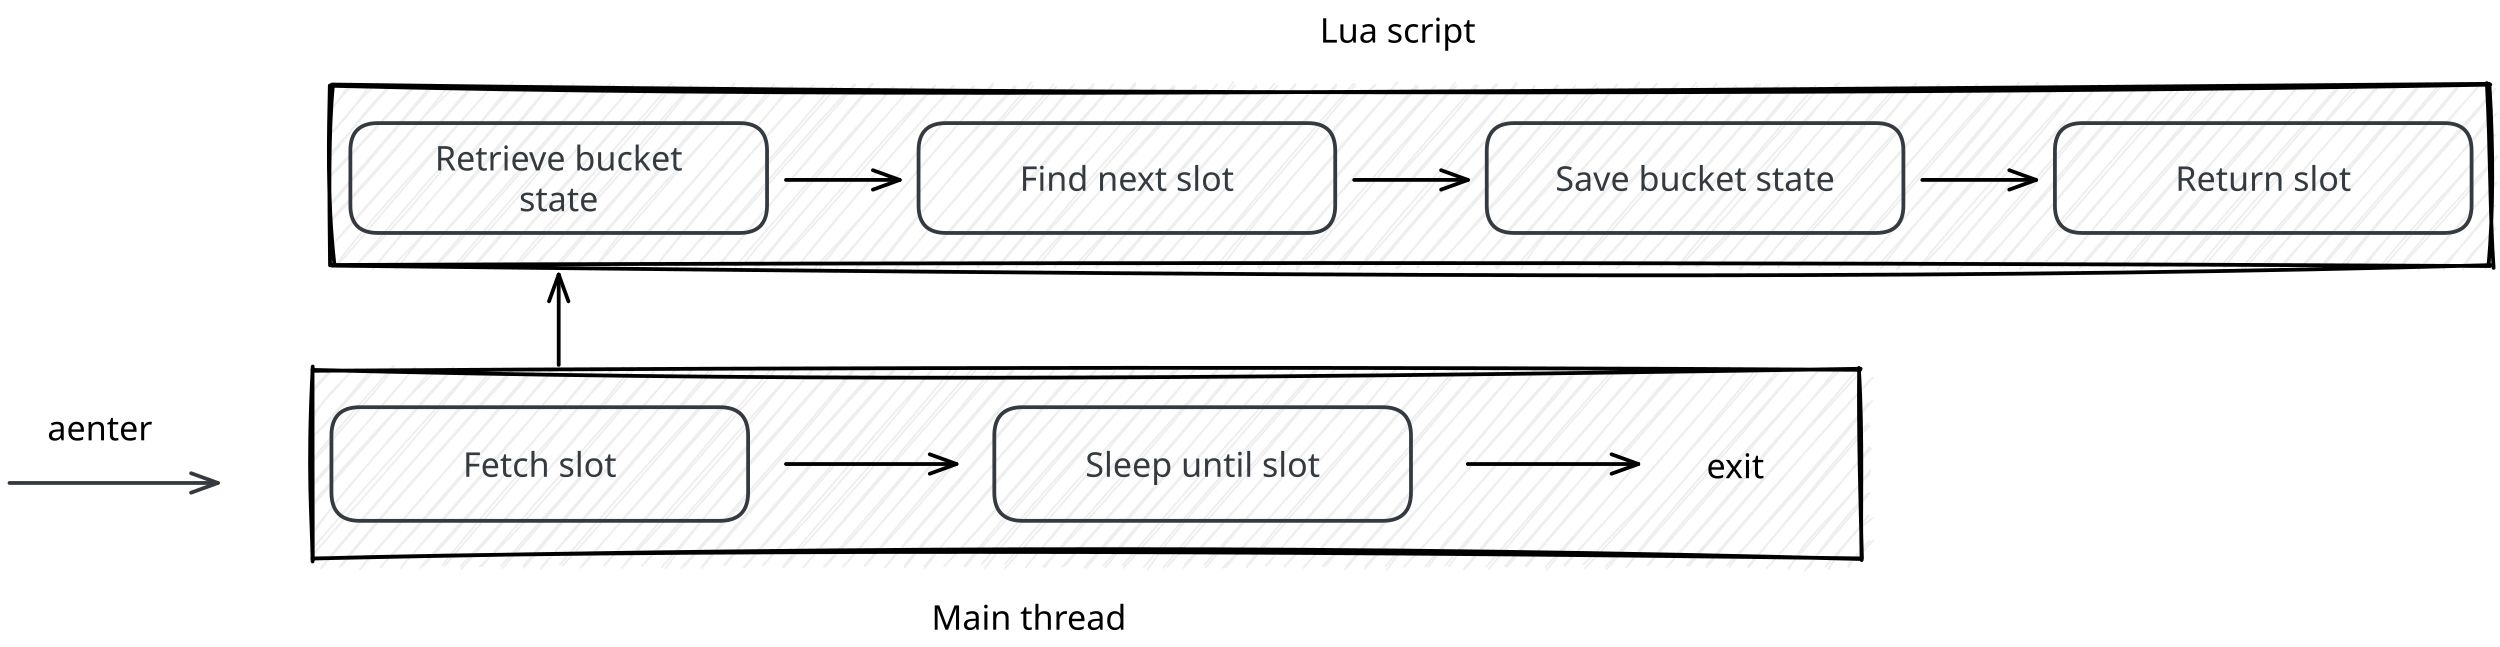
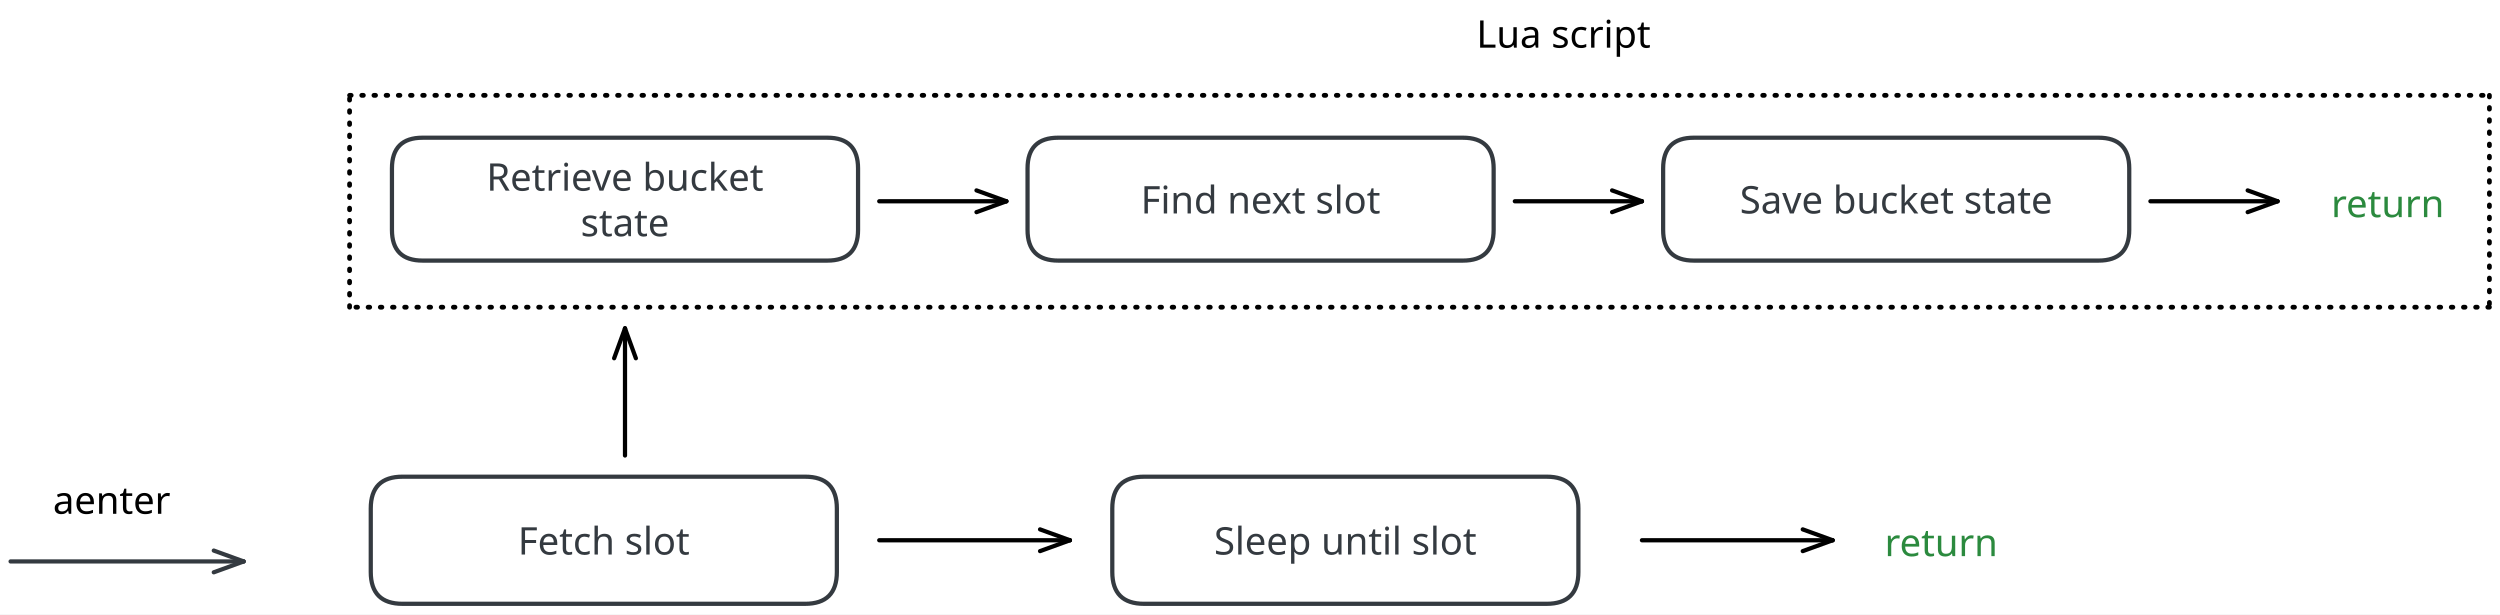
- <svg xmlns="http://www.w3.org/2000/svg" version="1.1" viewBox="0 0 2640 683" width="2640" height="683">
+ <svg xmlns="http://www.w3.org/2000/svg" version="1.1" viewBox="0 0 2360 580" width="2360" height="580">
  <defs>
    <style>
            @font-face {
            font-family: "Virgil";
            src: url("https://excalidraw.com/Virgil.woff2");
            }
            @font-face {
            font-family: "Cascadia";
            src: url("https://excalidraw.com/Cascadia.woff2");
            }
        </style>
  </defs>
-   <rect x="0" y="0" width="2640" height="683" fill="#ffffff" />
-   <g stroke-linecap="round" transform="translate(330 390) rotate(0 817.5 100)">
-     <path d="M0 0 C0 0, 0 0, 0 0 M0 0 C0 0, 0 0, 0 0 M0.57 20.41 C3.32 18.23, 12.04 7.98, 17.43 2.39 M-1.13 24.83 C8.06 15.96, 15.43 4.74, 22.89 0.05 M0.34 52.41 C9.76 33.42, 21.45 21.42, 45.21 -0.97 M0.52 47.14 C13 32.45, 25.41 19.83, 41.86 0.41 M-2.23 74.05 C19.74 51.61, 39.3 27.88, 61.38 1.38 M-0.79 72.38 C22.02 50.39, 42.11 27.27, 64.66 1.4 M-0.68 95.74 C21 70.28, 40.82 46.41, 85.99 -3.86 M-0.53 98.88 C28.54 65.51, 57.89 33.95, 85.65 -0.76 M-0.45 124.48 C28.74 91.18, 49.76 64.05, 107.87 -1.62 M-1.14 121.96 C33.14 83.47, 69.97 43.87, 107.99 -2.21 M-2.18 143.91 C45.99 87.84, 100.81 27.47, 129.21 3.05 M-1.21 145.81 C40.97 96.44, 87.45 46.61, 126.37 -0.08 M-2.16 174.21 C50.11 108.89, 101.02 49.71, 149.24 -2.81 M1.58 171.76 C29.88 130.48, 63.5 94.66, 148.89 -0.71 M-2.25 192.12 C64.91 112.86, 133.94 37.88, 167.01 0.58 M1 195.26 C41.84 148.01, 85.49 101.37, 169.15 -1.06 M9.26 210.07 C67.58 141.44, 119.71 79.9, 192.16 2.43 M9.2 209.15 C47.92 161.43, 87.44 119.77, 190.73 -0.68 M28.36 208.82 C76.88 148.58, 130.73 90.05, 211.44 -1.45 M31.1 207.45 C66.33 163.38, 104.55 118.48, 211.84 1.44 M49.97 211.32 C97.26 158.2, 144.52 103.03, 230.84 0.54 M53.12 206.79 C108.61 143.57, 164.6 80.12, 234.74 -0.24 M73.15 207.38 C113.32 165.87, 149.91 123.9, 254.32 -1.92 M71.99 209.01 C133.86 139.21, 193.24 69.17, 255.81 -0.51 M93.52 209.72 C162.64 127.94, 229.26 53.44, 275.63 1.2 M94.86 207.4 C159.06 136.3, 220.08 65.77, 274.36 0.17 M113.46 209.69 C174.05 142.05, 234.92 77.34, 294.67 2.29 M117.11 207.37 C155.66 168, 193.55 121.46, 298.39 0.76 M139.99 207.25 C183.44 156.33, 234.15 96.47, 315.43 -0.23 M137.38 206.79 C191.73 137.85, 252.36 70.28, 319.28 -1.45 M157.26 210.72 C209.09 153.62, 258.97 96.39, 337.66 -2.77 M156.37 208.05 C221.99 138.67, 282.88 68.53, 339.21 0.53 M176.51 208.11 C221.01 168.88, 256.49 122.85, 360.24 3.1 M179.05 207.79 C230.14 147.19, 280.75 88.85, 360.7 1.4 M199.11 207.72 C255.84 143.31, 314.9 77.15, 381.74 2.06 M200.91 209.68 C256.46 145.55, 316.45 76.76, 382.59 1.11 M223.21 209.49 C285.26 137.42, 342.29 67.41, 400.48 1.76 M222.49 207.91 C264.78 156.59, 309.09 107.74, 401.79 -0.9 M240.98 210.91 C311.7 125.14, 383.02 47.68, 421.24 -1.97 M242.07 208.59 C289.83 155.86, 335.08 102.3, 424.72 -0.54 M261.23 206.1 C333.48 122.38, 405.51 42.66, 446.32 -0.69 M264.45 206.98 C309.21 158.63, 350.95 108.28, 444.49 1.36 M282.51 209.56 C357.66 124.97, 432.33 44.39, 467.18 1.03 M284.97 208.11 C346.85 135.48, 411.55 62.45, 465.19 1.07 M309.59 205.73 C380.29 125.09, 446.69 41.29, 487.07 -3.08 M307.67 207.19 C361.69 148.19, 415.99 84.25, 489.02 0.18 M326.53 209.87 C365.27 161.11, 403.68 116.24, 506.56 2.89 M329.24 207.01 C385.39 145.39, 444.93 80.59, 509.61 -1.67 M350.28 205.25 C387.98 167.99, 426.5 124.46, 527.56 0.29 M347.91 207.71 C396.7 151.2, 443.62 99.94, 530.13 -1.6 M372.85 210.2 C411.8 156.64, 458.12 100, 551.24 -3.11 M369.07 208.72 C436.18 129.93, 502.96 54.04, 550.4 -0.84 M389.48 209.9 C447.48 144.16, 511.42 73.52, 569.68 1.11 M391.81 208.51 C460.76 134.86, 526.22 59.67, 572.6 0.48 M411.47 208.02 C455.36 152.45, 503.81 101.7, 593.98 3.29 M411.06 209.76 C453.14 160.65, 491.18 115.45, 593.95 -0.11 M435.43 205.57 C491.29 138.78, 545.32 76.89, 611.59 2.57 M434.79 207.35 C479.63 155.99, 524.89 102.91, 615.05 0.87 M456.09 209.27 C518.79 139.2, 579.56 70.89, 635.76 -1.82 M455.25 209.05 C507.47 148.54, 558.21 88.93, 635.44 0.84 M475.94 206.6 C543.21 138.24, 603.42 66.35, 656.68 -2.26 M475.66 207.37 C542.28 129.53, 609.2 50.55, 655.75 -0.5 M496.89 208.13 C551.92 139.68, 614.6 76.01, 675.71 -1.47 M497.34 209.4 C555.73 146.97, 610.28 81.46, 679.64 1.54 M518.14 209.46 C568.95 149.84, 622.62 84.59, 697.16 -1.11 M519.26 207.94 C586.35 131.76, 653.73 53.49, 700.96 0.19 M540.27 208.77 C582.29 167.31, 620.82 117.67, 719.89 -2.76 M540.6 208.25 C591.84 147.29, 644.35 88.79, 721.84 0.82 M563.06 205.89 C604.27 158.22, 645.48 109.22, 741.45 -2.68 M560.32 208.46 C615.25 145.33, 670.48 83.2, 742.9 -1.69 M583.44 207.52 C650.02 134.78, 713.33 57.56, 762.07 1.02 M582.83 207.74 C645.01 131.7, 712.86 55.94, 762.75 0.64 M604.99 208.41 C661.91 139.19, 721.92 71.23, 782.61 1.24 M604.47 209.14 C647.64 159.64, 688.97 112.41, 783.75 0.09 M626.16 206.01 C665 156.78, 713.41 109.01, 808.52 -0.52 M624.98 209.26 C691.43 129.81, 763.28 50.78, 805.3 -0.07 M646.49 210.13 C703.74 134.52, 764.52 69.88, 828.61 -0.56 M646.12 207.97 C717.35 124.49, 788.54 43.48, 825.79 1.78 M667.15 208.13 C723.01 148.78, 777.43 86.58, 846.38 3.02 M667.64 207.36 C714.68 157.26, 760.44 102.28, 847.87 1.51 M688.19 207.91 C736.33 147.52, 792.01 85.3, 867.84 1.53 M689.25 208.36 C740.96 149.44, 789.43 92.67, 867.8 -1.09 M706.35 206.06 C762.44 140.03, 814.85 81.37, 889.59 2.62 M710.12 209.69 C750.82 158.36, 791.9 110.93, 889.99 -0.21 M731.54 205.46 C780.31 148.85, 835.55 83.96, 914.63 -0.83 M731.5 209.89 C790.17 145.52, 846.5 77.15, 910.4 0.18 M753.74 208.11 C822.63 128.6, 895.18 47.74, 931.65 -0.8 M753.13 209.32 C795.07 157.03, 841.93 105.89, 931.5 0.77 M771.86 207.97 C822.99 156.87, 868.55 102.47, 956.24 0.21 M772.77 209.13 C808.01 164.71, 846.41 122.42, 955.61 -0.35 M791.56 208.58 C841.46 154.16, 882.93 109.9, 973.04 0.54 M794.99 207.08 C859.35 135.44, 925.79 60.56, 975.14 0.49 M816.95 209.69 C883.12 134.53, 943.65 61.25, 995.5 -1.55 M815.23 208.87 C852.1 166.26, 888.8 124.79, 996.86 -0.83 M835.49 207.07 C879.66 154.23, 928.72 100.12, 1020.47 -2.68 M837.2 209.24 C889.41 143.15, 946.7 81.94, 1016.67 1.2 M855.51 207.08 C892.03 165.42, 929.15 119.6, 1038.43 -1.54 M856.5 209.59 C930.87 127.2, 1002.67 46.8, 1037.64 -0.92 M881.65 211.64 C918.66 158.93, 963.26 114.11, 1061.6 0.97 M877.78 209.03 C937.01 135.87, 999.62 68.52, 1059.63 -0.23 M903 208.14 C954.24 148.8, 1003.88 92.09, 1081.19 -2.31 M898.42 209.6 C941.19 157.09, 985.51 107.49, 1081.44 -1 M921.2 206.24 C970.02 152.07, 1020.49 99.99, 1104.63 -2.62 M919.66 209.74 C960.74 164.4, 999.04 120.59, 1102.54 0.15 M942.14 206.06 C999.26 143.68, 1051.56 81.21, 1125.12 2.1 M943.13 209.47 C983.08 161.4, 1025.79 112.6, 1122.14 0.94 M961.49 209.53 C1005.62 163, 1045.08 120.43, 1143.58 0.88 M964.09 209.28 C1031.24 133.18, 1099.64 57.42, 1144.22 -0.71 M987.29 207.07 C1020.35 161.82, 1060.74 119.19, 1166.58 -0.33 M986.45 209.1 C1031.31 157.22, 1076.07 106.6, 1164.7 1.52 M1006.9 207.58 C1060.84 144.33, 1117.47 79.62, 1185.57 1.78 M1006.83 207.2 C1076.94 128.22, 1150.1 46.26, 1186.4 -0.34 M1028.18 206.49 C1074.01 158.81, 1112.59 108.89, 1205.78 0.76 M1026.43 208.43 C1093.83 132.65, 1163.78 54.6, 1209.29 1.29 M1046.42 209.59 C1101.12 147.06, 1156.79 83.77, 1231.64 -2.01 M1047.47 207.69 C1111.82 141.26, 1171.1 72.39, 1230.01 0.66 M1066.35 208.03 C1108.91 163.03, 1150.63 108.61, 1252.32 1.69 M1068.95 208.19 C1127.65 142.23, 1182.89 78.31, 1250.64 -0.73 M1090.16 211.48 C1142.13 151.75, 1192.33 93.14, 1270.55 1.26 M1091.86 208.06 C1156.35 131.85, 1222.67 56.25, 1272.05 -1.36 M1111.57 208.39 C1163.4 150.34, 1218.21 95.04, 1293.58 -2.07 M1111.74 210.01 C1174.09 141.39, 1234.04 71, 1292.78 -0.03 M1134.79 211.46 C1184.17 142.58, 1243.13 80.39, 1315.23 0.81 M1133.09 208 C1194.9 135.01, 1257.03 61.34, 1314.23 0.06 M1153.22 207.99 C1221.72 136.88, 1280.78 63.44, 1334.46 -0.46 M1152.85 208.54 C1220.16 136.13, 1285.15 62.45, 1336.29 1 M1178.24 208.36 C1242.84 127.12, 1307.14 54.49, 1355.95 -2.61 M1175.34 208 C1218.22 155.01, 1266.75 101.95, 1356.33 -0.14 M1199.97 207.96 C1234.58 163.13, 1275.99 112.39, 1374.91 -1.31 M1196.33 207 C1242.94 152.53, 1292.45 98.1, 1377.4 0.76 M1216.08 210.97 C1256.1 160.31, 1298.37 116.06, 1399.67 1.68 M1218.02 209.36 C1284.91 131.96, 1352.31 52.22, 1398.42 1.48 M1242.02 210.85 C1301.32 140.68, 1360.99 67.38, 1418.7 -2.48 M1239.25 208.65 C1307.94 129.21, 1372.2 53.33, 1419.9 -1.5 M1259.43 207.9 C1322.62 135.23, 1386.67 63.54, 1441.72 0.29 M1261.25 208.81 C1306.62 155.21, 1355.21 97.45, 1440.39 -1.61 M1282.05 208.31 C1317.08 162.69, 1356.37 124.75, 1460.46 2.69 M1280.93 207.55 C1343.15 132.85, 1409.04 57.44, 1462.13 1.23 M1303.43 211.59 C1373.55 128.89, 1448.05 41.25, 1483.71 -0.15 M1302.13 208.51 C1344.6 163.22, 1386.25 114.55, 1484.43 -0.43 M1322.19 206.57 C1385.11 139.98, 1446.57 70.84, 1504.17 0.68 M1322.31 207.82 C1389.88 133.59, 1457.1 57.37, 1506.25 -0.99 M1342.14 205.86 C1409.93 138.9, 1468.55 70.85, 1526.69 3 M1343.54 209.97 C1392.87 160.24, 1436.22 107.27, 1525.06 -0.68 M1366.6 211.01 C1430.8 139.52, 1486.35 69.44, 1550.14 1.82 M1365.46 208.27 C1422.03 148.78, 1474.28 87.87, 1548.28 -0.31 M1389.43 206.05 C1440.22 139.68, 1497.53 78.27, 1567.6 -0.8 M1387.14 209.26 C1457.27 127.16, 1528.84 47.32, 1567.2 -0.97 M1411.43 206.03 C1447.33 164.4, 1489.82 116.47, 1591.51 0.16 M1409.71 206.93 C1452.35 152.79, 1500.13 101.37, 1590.05 1.21 M1432.07 206.57 C1500.71 127.9, 1567.59 45.57, 1613.87 0.17 M1429.74 209.48 C1480.35 154.43, 1529.36 97.03, 1609.92 -0.72 M1453.54 207.63 C1503.67 150.13, 1550.43 93.03, 1634.98 2.73 M1451.08 207.32 C1512.12 137.7, 1578.46 63.82, 1632.13 -0.85 M1472.41 206.31 C1506.7 166.49, 1540.86 126.33, 1647.3 8.85 M1472 209.17 C1537.44 132.7, 1601.11 57.15, 1647.36 9.02 M1496.31 208.54 C1524.9 170.83, 1558.21 138.1, 1642.78 35.97 M1494.09 206.69 C1547.25 153.75, 1596.99 94.47, 1647.12 33.13 M1516.22 209.13 C1559.5 158.13, 1598.43 105.65, 1642.18 57.63 M1515.39 208.44 C1555.09 163.95, 1591.15 119.42, 1644.02 59.51 M1535.46 210.05 C1558.35 186.9, 1581.84 154.21, 1645.92 83.63 M1535.45 210.08 C1569.88 172.56, 1605.4 131.41, 1644.1 82.43 M1558.88 211.14 C1575.75 178.7, 1602.51 158.06, 1643.75 110.45 M1558.37 209.83 C1587.2 175.31, 1619.06 140.32, 1645.53 106.44 M1575.95 212.56 C1596.08 186.73, 1612.11 162.66, 1642.22 131.28 M1579.96 209.22 C1590.43 192.78, 1606.09 177.46, 1644.26 130.82 M1601.04 210.59 C1615.13 188.95, 1623.73 175.07, 1647.36 156.97 M1597.74 208.36 C1612.78 191.16, 1626.64 175.1, 1643.68 153.88 M1622.04 205.1 C1625.02 203.67, 1638.13 192.64, 1647.94 180.44 M1621.65 209.39 C1628.76 197.31, 1637.67 188.22, 1643.94 181.28" stroke="#eeeeee" stroke-width="2" fill="none" />
-     <path d="M-0.14 1.54 C582.86 -2.32, 1161.64 -2.48, 1634.34 0.54 M-0.22 0.6 C448.58 12.05, 896.24 11.6, 1634.81 -0.58 M1632.9 -1.48 C1637.57 72.4, 1634.28 145.52, 1635.9 201.47 M1633.2 0.41 C1632.53 69.54, 1634.65 143.24, 1636.2 200.04 M1635.33 200.31 C1123.56 186.6, 608.07 186.44, -0.28 199.75 M1634.28 199.67 C984.54 190.76, 333.99 190.3, 0.48 199.83 M0.09 202.88 C-0.53 154.36, -5.71 111.91, 0.24 -2.94 M0.28 201.67 C0.22 133.02, -0.1 65.2, 0.07 -1.26" stroke="#000000" stroke-width="4" fill="none" />
-   </g>
-   <g stroke-linecap="round" transform="translate(350 90) rotate(0 1140 95)">
-     <path d="M0 0 C0 0, 0 0, 0 0 M0 0 C0 0, 0 0, 0 0 M2.46 20.84 C5.8 21.24, 9.85 9.61, 21.54 -3.04 M0.37 25.27 C8.07 15.2, 15.12 6.35, 21.58 1.15 M2.19 49.08 C13.12 35.33, 26.67 18.04, 42.21 3.81 M0.16 48.84 C11.8 39.72, 21.12 27.2, 40.8 -0.31 M-1.88 76.84 C17.6 53.31, 29.7 32.77, 62.54 -0.91 M-0.82 71.4 C11.71 59.52, 24.67 41.86, 63.06 0.14 M-2.93 98.3 C26.2 69.55, 57.78 32.8, 86.69 3.29 M-2.24 95.97 C25.55 67.94, 54.08 37.61, 86.31 0.79 M0.33 125.63 C41.2 79.12, 81.38 29.6, 107.47 1.17 M0.72 123.19 C37.38 79.87, 74.1 38.44, 105.97 -1.06 M-2.14 143.52 C45.77 92.63, 89.55 37.9, 128.38 3.73 M-0.54 144.05 C37.77 101.96, 75.32 61.66, 124.95 -0.87 M0.81 168.55 C37.01 130.72, 74.43 85.25, 148.89 2.17 M0.37 169.25 C38.68 125.1, 80.59 79.94, 147.06 1.24 M5.14 191.38 C36.15 157.76, 67.32 116.94, 168.14 2.64 M4.22 190.31 C33.92 150.91, 67.79 112.62, 170.53 1.06 M22.44 193.3 C73.76 145.11, 115.72 91.47, 191.46 -3.07 M24.13 192.14 C63.03 148.47, 99.4 101.89, 192.07 1.68 M43.84 194.25 C92.17 132.47, 144.95 77.14, 210.01 1.78 M44.53 193.63 C75.02 155.92, 110.5 114.02, 210.38 -0.83 M68.16 194.34 C114.43 135.78, 167.06 74.51, 232.06 -1.8 M65.05 190.99 C133.43 120.26, 195.06 45.62, 231.6 -1.14 M85.1 190.87 C139.8 136.78, 183.72 83.48, 256.11 0.4 M86.78 192.61 C128.43 144.78, 172.99 94.51, 255.28 -1.51 M109.14 192.52 C160.42 137.92, 210.1 81.79, 276.27 1.74 M107.35 192.95 C148.59 144.56, 192.61 98.07, 276.56 0.74 M132.64 192.03 C174.21 143.47, 218.22 96.67, 294.24 -1.55 M128.83 192.17 C191.53 117.41, 253.69 47.22, 297.93 -0.27 M150.68 189.79 C208.63 122.28, 274.35 52.25, 318.28 0.29 M150.15 192.41 C202.54 133.37, 254.94 72.46, 318.46 -0.07 M172.99 191.68 C207.14 148.8, 241.3 109.97, 336.33 2.48 M172.48 190.79 C207.8 150.35, 246.08 108.39, 339.14 -0.49 M190.57 193.88 C233.96 140.5, 277.99 92.21, 359.61 -2.85 M194.87 191.85 C251.91 129.01, 309.21 62.71, 361.12 0.24 M213.56 193.59 C253.94 147.73, 295.56 98.91, 378.98 0.48 M213.12 190.9 C269.9 135.25, 322.9 74.7, 380.74 0.8 M237.82 193.25 C287.68 135.71, 333.05 79.6, 405.26 3.18 M234.89 192.89 C294.22 123.68, 353.57 59.32, 403.92 0.74 M256.86 191.9 C321.56 117.81, 383.24 43.05, 425.55 -2.33 M255.89 192.5 C291.49 155.64, 324.04 115.75, 424.97 0.23 M279.63 190.14 C307.11 152.38, 340.8 112.11, 446.85 2.45 M277.57 193.81 C347.43 112.34, 412.91 35.88, 444.31 0.29 M299.74 191.35 C359.34 128.97, 415.52 61.68, 469.21 1.66 M298.86 193.83 C352.9 137.42, 401.86 79.69, 467.28 -0.93 M322.89 191.09 C376.84 130.72, 434.02 64.35, 484.65 1.07 M320.93 193 C382.12 122.37, 443.03 49.28, 486.93 1 M342.57 191.24 C396.13 125.02, 450.22 61.91, 508.55 -0.01 M342.11 191.65 C380.79 141.09, 424.22 92.58, 508.7 0.19 M364.31 192.08 C408.28 141.58, 449.29 97.53, 533.35 1.98 M362.71 193.5 C404.82 144.16, 446.33 98.42, 529.99 -0.75 M385.25 190.04 C428.6 142.76, 473.84 90.23, 553.39 -0.31 M383.81 192.2 C444.43 120.23, 505.3 47.07, 551.92 -0.85 M406.03 194.9 C448.19 142.31, 489.47 95.29, 570.38 -1.47 M406.21 193.48 C467.78 118.66, 533.6 45.28, 571.77 -1.34 M429.86 195.24 C492.26 118.38, 552.25 50.97, 591.75 2.22 M426.05 192.01 C490.94 116.78, 552.29 45.63, 594.17 1.1 M448.46 194.97 C501.68 126.4, 558.89 63.76, 612.82 1.1 M446.68 193.51 C492.99 138.87, 540.82 82.81, 613.16 1.12 M467.03 191.79 C533.22 115.23, 595.7 41.24, 637.79 0.34 M467.78 191.62 C520.44 137.75, 565.87 83.08, 636.31 1.61 M490.27 194.28 C522.79 151.99, 555.89 113.98, 655.37 1.73 M490.77 193.28 C551.82 118.79, 613.91 47.04, 657.07 0.55 M514.19 194.63 C566.21 129.94, 623.62 69.28, 676.09 2.19 M510.54 193.07 C568.16 130.81, 620.8 69.27, 678.91 0.88 M534.27 189.21 C577.55 140.57, 620.17 88.97, 698.75 -1.94 M533.16 192.38 C572.11 146.74, 610.76 98.07, 698.03 0.36 M553.38 193.87 C606.5 127.95, 656.49 70.22, 722.52 2.26 M554.66 193.68 C613.81 120.81, 675.45 48.05, 721.63 0.73 M577.01 193.38 C615.56 143.01, 652.45 98.6, 739.37 -3.21 M575.45 193.77 C610.81 144.83, 650.67 101.47, 740.97 0.73 M598.56 191.72 C629.82 151.57, 668.41 109.09, 765.38 1.64 M595.34 193.76 C660.35 117.25, 724.67 43.12, 762.56 -1.12 M617.84 190.44 C670.68 136.07, 721.7 71.55, 781.62 1.47 M618.9 192.08 C657.56 151.31, 692.86 107.47, 784.43 -0.63 M639.98 192.93 C691.45 131.8, 748.43 65.72, 804.16 1.52 M638.16 193.65 C692.85 128.16, 744.97 66.32, 804.7 -1.32 M661.53 189.24 C692.15 152.53, 729.41 104.79, 824.3 0.34 M660.64 193.27 C695.16 149.44, 734.88 104.47, 826.3 -1.28 M682.35 192.69 C735.26 129.71, 786.54 74.65, 848.93 -2.55 M682.31 191.21 C717.52 151.16, 753.02 108.62, 848.8 0.12 M704.63 192.3 C762.12 122.2, 820.93 53.23, 869.7 2.13 M702.7 192.75 C744.97 141.41, 786.63 95, 869.77 -0.27 M724.74 190.24 C777.51 127.7, 826.84 64.83, 890.57 2.27 M723.11 192.26 C783.67 125.12, 842.39 58.88, 889.58 0.08 M741.34 190.02 C790.31 134.86, 839.19 81.78, 913.16 1.74 M744.9 192.29 C805.18 116.78, 870.46 42.59, 912.84 -0.1 M763.3 192.38 C797.33 155.85, 835.12 120.05, 935.74 -1.21 M764.4 191.44 C804.77 149.37, 845.58 104.29, 934.36 0.08 M785.51 190.05 C854.38 116.4, 918.84 47.57, 952.22 -3.32 M787.44 193.77 C837.04 133.82, 890.74 71.98, 954.23 -0.05 M806.6 192.11 C857.85 140.1, 904.12 80.07, 977.04 1.54 M808.08 192.86 C845.47 148.37, 883.63 101.63, 976.65 0.01 M827.9 189.49 C865.42 151.12, 898.73 102.39, 998.85 0.7 M830.23 190.76 C869.88 143.45, 913.56 93.1, 995.96 -1.84 M852.48 191.48 C892.56 143.27, 935.12 97.93, 1018.33 -0.71 M850.3 190.95 C909.8 123.2, 972.34 50.76, 1018.08 -1.08 M871.15 191.23 C934.22 119.65, 1001.1 43.64, 1040.69 -1.43 M872.28 191.41 C931.06 121.99, 995.57 53.33, 1040.07 0 M893.82 189.38 C932.33 145.53, 975.22 98.89, 1061.08 1.03 M893.71 190.57 C941.5 132.88, 993.38 76.08, 1061.27 -1.02 M916.16 191.82 C952.76 147.66, 993.49 95.77, 1079.14 -1.46 M914.25 193.29 C974.84 126.18, 1032.98 56.6, 1081.55 -0.46 M937.96 194.54 C985.45 132.33, 1036.4 67.2, 1100.53 0.67 M934.56 190.91 C988.06 125.89, 1042.54 64.7, 1102.8 -0.75 M955 195.1 C986.66 155.4, 1021.06 119.62, 1125.59 -3 M957.81 193.88 C1004.29 136.6, 1050.82 80.65, 1123.88 -0.97 M980.13 193.87 C1016.17 151.46, 1053 103.52, 1147.67 0.98 M978.2 192.64 C1014.37 148.05, 1051.54 106.23, 1145.41 0.16 M999.41 189.84 C1036.19 144.31, 1080.09 99.08, 1165.08 2.41 M998.59 193.99 C1057.02 122.74, 1113.98 54.15, 1165.36 0.52 M1019.1 194.8 C1068.02 143.69, 1112.45 89.12, 1186.53 -2.43 M1019.05 191.7 C1081.02 119.6, 1140.91 48.89, 1187.69 0.57 M1038.03 193.04 C1101.11 122.71, 1164.32 59.17, 1210.7 -0.08 M1041.59 192.61 C1093.75 133.32, 1143.75 72.78, 1208.27 -0.41 M1059.6 190.9 C1127.24 118.15, 1192.71 39.78, 1231.76 -0.9 M1062.56 193.52 C1098.49 146.26, 1133.64 104.21, 1229.92 -1.55 M1084.28 195.15 C1142.34 130.31, 1198.75 65.29, 1251.2 -2.55 M1084.46 193.58 C1124.18 140.7, 1169.74 90.93, 1251.66 -0.95 M1102.11 191.31 C1149.96 135.21, 1194.96 83.08, 1270.44 1.39 M1105.16 190.6 C1151.31 135.61, 1200.03 79.49, 1270.78 0.63 M1124.04 193.23 C1193.76 117.14, 1258.25 38.5, 1295.57 0.51 M1126.48 193.43 C1164.81 143.33, 1204.81 97.9, 1294.03 -0.02 M1148.6 189.07 C1196.75 132.04, 1245.51 78.62, 1313.12 1.14 M1146.6 192.37 C1196.52 137.71, 1245.42 80.97, 1313.22 0.89 M1167.31 190.87 C1224.77 131.88, 1277.92 70.73, 1336.88 2.78 M1168.64 191.03 C1210.73 143.43, 1249.78 98.07, 1335.84 -1.27 M1188.96 194.25 C1245.33 129.46, 1302.21 67.59, 1357.71 -0.67 M1189.23 193.6 C1230.54 145.83, 1267.9 101.67, 1357.35 -0.4 M1208.8 192.56 C1263.36 131.58, 1321.42 69.28, 1380.71 -2.97 M1209.68 191.65 C1274.67 115.57, 1342.49 38.64, 1378.91 1.14 M1229.52 192.13 C1285.47 127.48, 1347.85 61.61, 1398.38 -0.7 M1230.97 194.02 C1290.38 123.72, 1347.92 57.24, 1399.74 -1.48 M1256.38 194.1 C1286.18 146.06, 1324.74 107.1, 1421.86 -1.95 M1251.99 190.95 C1316.99 112.63, 1384.23 37.52, 1419.28 0.1 M1276.14 192.97 C1314.34 145.13, 1360.41 99.33, 1441.2 -2.7 M1274.27 193.14 C1327.45 130.59, 1377.27 72.47, 1442.53 1.04 M1294.85 193.72 C1329.49 146.97, 1367.68 110.98, 1463.11 -1.93 M1294.41 192.46 C1338.67 137.07, 1386.7 83.59, 1462.75 -1.02 M1317.46 190.23 C1349.11 151.16, 1385.13 107.78, 1484.06 2.58 M1315.85 193.73 C1359.92 145.08, 1403.56 94.46, 1483.04 -0.01 M1340.3 188.94 C1390.91 132.03, 1442.09 75.17, 1508.75 -0.87 M1338.11 191.64 C1375.37 152.28, 1409.43 113.15, 1505.46 -1.34 M1356.56 193.64 C1415.37 130.06, 1468.97 64.8, 1528.95 -0.59 M1358.91 192.83 C1421.93 118.22, 1483.48 48.53, 1526.09 1.02 M1381.19 190.35 C1440.67 124.69, 1495.42 61.01, 1544.54 0.91 M1379.48 192.78 C1434.72 131.63, 1489.33 71.59, 1546.18 1.56 M1404.53 190.37 C1437.56 156.73, 1472.11 110.78, 1571.6 2.2 M1403.5 191.47 C1444.41 143.86, 1490.07 90.54, 1567.19 0.21 M1423.05 189.99 C1471.11 127.96, 1528.91 66.03, 1592.08 -2.34 M1422.35 193.62 C1470.58 141.43, 1516.78 88.37, 1588.95 -1.16 M1440.94 191.12 C1502.68 128.55, 1557.94 64.79, 1610.55 1.88 M1442.56 192.22 C1482.47 154.7, 1516.66 112.65, 1611.25 1.49 M1465.16 190.66 C1513.56 135.46, 1559.28 82.59, 1633.67 2.19 M1464.52 191.98 C1516.52 131.7, 1569.91 71.2, 1632.64 0.91 M1487.68 194.68 C1536.7 135.87, 1594.95 69.31, 1656.24 1.66 M1487.27 192.87 C1544.04 127.5, 1598.3 62.78, 1652.58 0.72 M1509.62 191.06 C1547.9 143.06, 1588.83 100.4, 1673.2 -2.46 M1506.71 193.58 C1571.78 116.05, 1636.47 44.01, 1673.58 -1.27 M1527.37 192.55 C1573.68 144.94, 1615.14 94.09, 1697.95 -1.63 M1527.44 191.03 C1593.37 113.58, 1659.62 39, 1696.83 -0.63 M1550.96 189.25 C1593.29 146.07, 1630.33 98.58, 1716.1 2.42 M1548.71 192.81 C1617.91 115.07, 1685.5 40.1, 1717.88 0.24 M1570.68 191.71 C1627.06 124.3, 1689.07 55.87, 1736.19 1.89 M1573.01 190.77 C1638.38 115.75, 1702.02 38.66, 1738.43 -1.94 M1594.95 189.84 C1643.68 137.86, 1694.28 76.55, 1762.17 0.84 M1592.01 192.91 C1627.41 149.57, 1663.07 108.19, 1758.1 1.9 M1616.87 189.55 C1665.47 134.01, 1723.56 74.93, 1782.03 -2.94 M1614.57 190.45 C1649.8 154, 1684.9 114.02, 1779.23 0.51 M1632.69 191.08 C1679.92 137.65, 1723.14 93.6, 1801.74 -2.73 M1636.52 193.01 C1673.79 143.83, 1716.29 93.17, 1801.76 -1.3 M1653.08 194.03 C1716.44 118.78, 1778.98 48.78, 1820.92 -1.06 M1655.04 193.18 C1708.39 132.12, 1765.49 67.95, 1821.54 0.87 M1678.81 192.09 C1742.44 124.58, 1802.08 56.23, 1844.14 1.78 M1676.69 192.17 C1717.44 140.73, 1761.6 92.53, 1844.73 1.58 M1695.87 194.77 C1737.43 147.27, 1771.08 105.56, 1866.97 -0.96 M1699.36 190.85 C1750.47 129.03, 1801.15 70.86, 1864.08 1.17 M1722.29 189.81 C1761.23 142.64, 1802.46 93.09, 1887.9 1.16 M1720.3 192.75 C1778.28 129.27, 1834.17 65.8, 1886.87 -1.15 M1741.88 193.44 C1789.94 135.83, 1834.78 81.65, 1907.34 1.18 M1740.83 191.32 C1801.74 127.26, 1858.68 60.39, 1907.95 -1.42 M1761.36 190 C1824.55 119.15, 1885.57 44.81, 1926.6 -1.55 M1761.92 192.09 C1813.47 128.81, 1869.45 68.82, 1928.05 -1.04 M1783.51 194.32 C1838.38 136.53, 1887.94 73.78, 1953.36 2.8 M1783.18 192.75 C1831.01 137.33, 1880.7 78.32, 1949.4 -0.88 M1806.14 191.34 C1868.01 121.06, 1929.51 48.72, 1974.11 0.79 M1804.89 192.36 C1842.87 153.39, 1878.53 109.58, 1970.77 -1.03 M1827.58 192.07 C1872.27 134.75, 1920.76 82.98, 1994.58 2.2 M1826.96 190.82 C1865.6 145.69, 1904.65 99.93, 1992.19 -1.02 M1845.61 192.58 C1895.97 133.03, 1946.16 78.21, 2015.4 -3 M1847.76 191.64 C1909.81 124.49, 1968.88 54.24, 2013.12 0.89 M1869.48 191.16 C1924.46 121.34, 1987.83 53.25, 2033.71 1.98 M1869.52 191.68 C1923.38 127.69, 1978.11 65.29, 2034 0.97 M1892.27 193.33 C1931 145.57, 1968.67 102.88, 2054.43 0.9 M1890.07 191.14 C1927.25 145.24, 1970.14 100.05, 2057.7 0.02 M1911.96 193.67 C1970.5 120.4, 2039.79 48.3, 2076.29 0.64 M1910.84 193.27 C1964.36 124.84, 2020.26 63.29, 2078.69 -0.43 M1932.97 191.04 C1999.56 113.99, 2064.61 41.03, 2097.33 3 M1931.79 192.19 C1983.02 136.89, 2033.04 79.56, 2098.12 1.4 M1954.77 189.83 C1998.7 146.64, 2040.48 93.69, 2120.3 2.51 M1952.93 192.04 C1998.56 136.68, 2049.07 79.54, 2119.48 0.59 M1976.76 192 C2024.83 136.24, 2068.75 83.62, 2138.78 -2.85 M1972.58 191.04 C2023.15 129.93, 2072.6 73.89, 2141 1.13 M1997.2 194.87 C2033.61 145.93, 2070.55 103.09, 2161.99 -0.95 M1995.89 190.7 C2041.3 136.31, 2091.47 77.89, 2164.23 -0.71 M2018.71 195.36 C2073.43 135.56, 2123.67 70.29, 2181.47 -0.05 M2017.64 192.05 C2083.41 118.45, 2149.77 43.47, 2183.28 -0.72 M2040.74 194.25 C2076.22 144.76, 2120.82 99.27, 2201.72 2.03 M2037.26 191.94 C2083.73 144.95, 2125.87 95.42, 2205.63 0.52 M2058.6 193.93 C2090.77 152.59, 2127.03 114.79, 2228.95 -0.26 M2057.7 192.23 C2101.93 143.45, 2140.57 100.81, 2224.55 0.67 M2081.88 189.71 C2138.61 126.62, 2201.23 57.81, 2246.59 1.59 M2081.12 192.78 C2141.8 124.46, 2198.82 56.96, 2246.44 -0.46 M2101.01 193.52 C2136.57 151.9, 2169.43 115.66, 2268.82 -1.11 M2101.3 190.98 C2141.69 141.1, 2185.82 91.55, 2269.65 -1.09 M2124.51 193.56 C2168.83 132.15, 2222.95 79.84, 2283.07 7.78 M2121.24 191.69 C2154.23 153.1, 2187.81 112.82, 2285.23 4 M2141.47 194.51 C2200.58 127.18, 2257.5 66.66, 2281.84 28.2 M2145.2 194.18 C2174.97 153.63, 2209.14 117.98, 2286.27 29.82 M2162.5 193.47 C2201.56 142.09, 2247.75 101.02, 2285.23 52.12 M2166.76 192.14 C2201 153.06, 2234.14 115.19, 2285.61 51.89 M2182.14 195.03 C2205.96 162.69, 2232.56 135.65, 2286.92 74.37 M2186.04 190.89 C2213.29 160.9, 2241.4 132.43, 2287.29 75.81 M2203.37 195.51 C2224.37 173.48, 2244.52 150.97, 2286.12 102.36 M2207.09 190.75 C2232.28 163.99, 2254.24 137.24, 2286.39 103.74 M2230.34 194.92 C2239.9 180.05, 2256.26 162.11, 2282.08 128.67 M2227.12 192.96 C2242.28 177.64, 2254.68 165.22, 2284.85 127.08 M2250.82 194.55 C2260.21 175.62, 2277.72 163.03, 2283.81 149.42 M2251.31 191.35 C2255.37 181.9, 2263.44 175.1, 2285.59 151.18 M2274.92 194.18 C2276.2 187.1, 2280.69 184.21, 2282.06 179.46 M2271.51 191.66 C2274.67 188.29, 2279.25 183.31, 2284.39 176.67" stroke="#eeeeee" stroke-width="2" fill="none" />
-     <path d="M-0.49 0.58 C470.86 12.13, 942.97 9.35, 2278.61 -1.48 M0.39 -0.72 C868.08 10.98, 1736.69 9.56, 2279.72 -0.62 M2276.12 -2.23 C2279.95 67.08, 2279.24 136.82, 2283.22 192.89 M2278.95 0.86 C2283.04 68.97, 2282.77 135.52, 2278.05 188.68 M2279.27 190.95 C1434.16 186.33, 589.43 187.51, -0.92 189.83 M2279.84 189.98 C1775.41 203.54, 1271.64 204.96, 0.36 190.5 M2.95 187.64 C-4.96 116.55, -2.62 49.09, -1.71 0.32 M-1.48 190.17 C-2.25 117.91, -3.3 49.54, 1.61 -0.26" stroke="#000000" stroke-width="4" fill="none" />
-   </g>
-   <g transform="translate(50 430) rotate(0 64 21.5)">
+   <rect x="0" y="0" width="2360" height="580" fill="#ffffff" />
+   <g transform="translate(50 450) rotate(0 64 21.5)">
    <text x="0" y="35" font-family="Cascadia, Segoe UI Emoji" font-size="36px" fill="#000000" text-anchor="start" style="white-space: pre;" direction="ltr">aenter</text>
  </g>
  <g transform="translate(1370 10) rotate(0 106 21.5)">
    <text x="106" y="35" font-family="Cascadia, Segoe UI Emoji" font-size="36px" fill="#000000" text-anchor="middle" style="white-space: pre;" direction="ltr">Lua script</text>
  </g>
-   <g stroke-linecap="round" transform="translate(350 430) rotate(0 220 60)">
+   <g stroke-linecap="round" transform="translate(350 450) rotate(0 220 60)">
    <path d="M30 0 M30 0 C122.2 0, 214.4 0, 410 0 M30 0 C181.53 0, 333.05 0, 410 0 M410 0 C430 0, 440 10, 440 30 M410 0 C430 0, 440 10, 440 30 M440 30 C440 46.09, 440 62.18, 440 90 M440 30 C440 44.43, 440 58.86, 440 90 M440 90 C440 110, 430 120, 410 120 M440 90 C440 110, 430 120, 410 120 M410 120 C331.51 120, 253.03 120, 30 120 M410 120 C303.44 120, 196.88 120, 30 120 M30 120 C10 120, 0 110, 0 90 M30 120 C10 120, 0 110, 0 90 M0 90 C0 73.63, 0 57.25, 0 30 M0 90 C0 67.55, 0 45.1, 0 30 M0 30 C0 10, 10 0, 30 0 M0 30 C0 10, 10 0, 30 0" stroke="#343a40" stroke-width="4" fill="none" />
  </g>
-   <g transform="translate(355 468.5) rotate(0 215 21.5)">
+   <g transform="translate(355 488.5) rotate(0 215 21.5)">
    <text x="215" y="35" font-family="Cascadia, Segoe UI Emoji" font-size="36px" fill="#343a40" text-anchor="middle" style="white-space: pre;" direction="ltr">Fetch slot</text>
  </g>
  <g stroke-linecap="round">
-     <g transform="translate(830 490) rotate(0 90 0)">
+     <g transform="translate(830 510) rotate(0 90 0)">
      <path d="M0 0 C30 0, 150 0, 180 0 M0 0 C30 0, 150 0, 180 0" stroke="#000000" stroke-width="4" fill="none" />
    </g>
-     <g transform="translate(830 490) rotate(0 90 0)">
+     <g transform="translate(830 510) rotate(0 90 0)">
      <path d="M151.81 10.26 C162.32 6.43, 172.83 2.61, 180 0 M151.81 10.26 C160.48 7.11, 169.15 3.95, 180 0" stroke="#000000" stroke-width="4" fill="none" />
    </g>
-     <g transform="translate(830 490) rotate(0 90 0)">
+     <g transform="translate(830 510) rotate(0 90 0)">
      <path d="M151.81 -10.26 C162.32 -6.43, 172.83 -2.61, 180 0 M151.81 -10.26 C160.48 -7.11, 169.15 -3.95, 180 0" stroke="#000000" stroke-width="4" fill="none" />
    </g>
  </g>
  <g stroke-linecap="round">
-     <g transform="translate(1550 490) rotate(0 90 0)">
+     <g transform="translate(1550 510) rotate(0 90 0)">
      <path d="M0 0 C30 0, 150 0, 180 0 M0 0 C30 0, 150 0, 180 0" stroke="#000000" stroke-width="4" fill="none" />
    </g>
-     <g transform="translate(1550 490) rotate(0 90 0)">
+     <g transform="translate(1550 510) rotate(0 90 0)">
      <path d="M151.81 10.26 C158.47 7.84, 165.12 5.41, 180 0 M151.81 10.26 C159.14 7.59, 166.48 4.92, 180 0" stroke="#000000" stroke-width="4" fill="none" />
    </g>
-     <g transform="translate(1550 490) rotate(0 90 0)">
+     <g transform="translate(1550 510) rotate(0 90 0)">
      <path d="M151.81 -10.26 C158.47 -7.84, 165.12 -5.41, 180 0 M151.81 -10.26 C159.14 -7.59, 166.48 -4.92, 180 0" stroke="#000000" stroke-width="4" fill="none" />
    </g>
  </g>
-   <g transform="translate(1790 470) rotate(0 42.5 21.5)">
-     <text x="42.5" y="35" font-family="Cascadia, Segoe UI Emoji" font-size="36px" fill="#000000" text-anchor="middle" style="white-space: pre;" direction="ltr">exit</text>
-   </g>
-   <g transform="translate(970 630) rotate(0 116.5 21.5)">
-     <text x="116.5" y="35" font-family="Cascadia, Segoe UI Emoji" font-size="36px" fill="#000000" text-anchor="middle" style="white-space: pre;" direction="ltr">Main thread</text>
+   <g transform="translate(1768.5 490) rotate(0 64 21.5)">
+     <text x="64" y="35" font-family="Cascadia, Segoe UI Emoji" font-size="36px" fill="#2b8a3e" text-anchor="middle" style="white-space: pre;" direction="ltr">return</text>
  </g>
  <g stroke-linecap="round">
-     <g transform="translate(10 510) rotate(0 110 0)">
+     <g transform="translate(10 530) rotate(0 110 0)">
      <path d="M0 0 C36.67 0, 183.33 0, 220 0 M0 0 C36.67 0, 183.33 0, 220 0" stroke="#343a40" stroke-width="4" fill="none" />
    </g>
-     <g transform="translate(10 510) rotate(0 110 0)">
+     <g transform="translate(10 530) rotate(0 110 0)">
      <path d="M191.81 10.26 C200.66 7.04, 209.51 3.82, 220 0 M191.81 10.26 C201.46 6.75, 211.12 3.23, 220 0" stroke="#343a40" stroke-width="4" fill="none" />
    </g>
-     <g transform="translate(10 510) rotate(0 110 0)">
+     <g transform="translate(10 530) rotate(0 110 0)">
      <path d="M191.81 -10.26 C200.66 -7.04, 209.51 -3.82, 220 0 M191.81 -10.26 C201.46 -6.75, 211.12 -3.23, 220 0" stroke="#343a40" stroke-width="4" fill="none" />
    </g>
  </g>
-   <g stroke-linecap="round" transform="translate(1050 430) rotate(0 220 60)">
+   <g stroke-linecap="round" transform="translate(1050 450) rotate(0 220 60)">
    <path d="M30 0 M30 0 C116.89 0, 203.78 0, 410 0 M30 0 C131.76 0, 233.53 0, 410 0 M410 0 C430 0, 440 10, 440 30 M410 0 C430 0, 440 10, 440 30 M440 30 C440 44.18, 440 58.36, 440 90 M440 30 C440 52.45, 440 74.91, 440 90 M440 90 C440 110, 430 120, 410 120 M440 90 C440 110, 430 120, 410 120 M410 120 C266.99 120, 123.98 120, 30 120 M410 120 C310.33 120, 210.66 120, 30 120 M30 120 C10 120, 0 110, 0 90 M30 120 C10 120, 0 110, 0 90 M0 90 C0 68.52, 0 47.03, 0 30 M0 90 C0 66.92, 0 43.84, 0 30 M0 30 C0 10, 10 0, 30 0 M0 30 C0 10, 10 0, 30 0" stroke="#343a40" stroke-width="4" fill="none" />
  </g>
-   <g transform="translate(1055 468.5) rotate(0 215 21.5)">
+   <g transform="translate(1055 488.5) rotate(0 215 21.5)">
    <text x="215" y="35" font-family="Cascadia, Segoe UI Emoji" font-size="36px" fill="#343a40" text-anchor="middle" style="white-space: pre;" direction="ltr">Sleep until slot</text>
  </g>
  <g stroke-linecap="round" transform="translate(370 130) rotate(0 220 58)">
    <path d="M29 0 M29 0 C106.67 0, 184.34 0, 411 0 M29 0 C130.63 0, 232.27 0, 411 0 M411 0 C430.33 0, 440 9.67, 440 29 M411 0 C430.33 0, 440 9.67, 440 29 M440 29 C440 46.22, 440 63.45, 440 87 M440 29 C440 48.42, 440 67.85, 440 87 M440 87 C440 106.33, 430.33 116, 411 116 M440 87 C440 106.33, 430.33 116, 411 116 M411 116 C330.3 116, 249.59 116, 29 116 M411 116 C321.06 116, 231.12 116, 29 116 M29 116 C9.67 116, 0 106.33, 0 87 M29 116 C9.67 116, 0 106.33, 0 87 M0 87 C0 65.48, 0 43.97, 0 29 M0 87 C0 66.04, 0 45.07, 0 29 M0 29 C0 9.67, 9.67 0, 29 0 M0 29 C0 9.67, 9.67 0, 29 0" stroke="#343a40" stroke-width="4" fill="none" />
  </g>
  <g transform="translate(375 145) rotate(0 215 43)">
    <text x="215" y="35" font-family="Cascadia, Segoe UI Emoji" font-size="36px" fill="#343a40" text-anchor="middle" style="white-space: pre;" direction="ltr">Retrieve bucket </text>
    <text x="215" y="78" font-family="Cascadia, Segoe UI Emoji" font-size="36px" fill="#343a40" text-anchor="middle" style="white-space: pre;" direction="ltr">state</text>
  </g>
  <g stroke-linecap="round" transform="translate(970 130) rotate(0 220 58)">
    <path d="M29 0 M29 0 C156.04 0, 283.07 0, 411 0 M29 0 C119.23 0, 209.47 0, 411 0 M411 0 C430.33 0, 440 9.67, 440 29 M411 0 C430.33 0, 440 9.67, 440 29 M440 29 C440 47.38, 440 65.75, 440 87 M440 29 C440 43.27, 440 57.54, 440 87 M440 87 C440 106.33, 430.33 116, 411 116 M440 87 C440 106.33, 430.33 116, 411 116 M411 116 C332.89 116, 254.79 116, 29 116 M411 116 C317.37 116, 223.74 116, 29 116 M29 116 C9.67 116, 0 106.33, 0 87 M29 116 C9.67 116, 0 106.33, 0 87 M0 87 C0 65.72, 0 44.44, 0 29 M0 87 C0 64.75, 0 42.49, 0 29 M0 29 C0 9.67, 9.67 0, 29 0 M0 29 C0 9.67, 9.67 0, 29 0" stroke="#343a40" stroke-width="4" fill="none" />
  </g>
  <g transform="translate(975 166.5) rotate(0 215 21.5)">
    <text x="215" y="35" font-family="Cascadia, Segoe UI Emoji" font-size="36px" fill="#343a40" text-anchor="middle" style="white-space: pre;" direction="ltr">Find next slot</text>
  </g>
  <g stroke-linecap="round" transform="translate(1570 130) rotate(0 220 58)">
    <path d="M29 0 M29 0 C175.55 0, 322.09 0, 411 0 M29 0 C131.92 0, 234.83 0, 411 0 M411 0 C430.33 0, 440 9.67, 440 29 M411 0 C430.33 0, 440 9.67, 440 29 M440 29 C440 47.03, 440 65.07, 440 87 M440 29 C440 44.65, 440 60.3, 440 87 M440 87 C440 106.33, 430.33 116, 411 116 M440 87 C440 106.33, 430.33 116, 411 116 M411 116 C325.51 116, 240.02 116, 29 116 M411 116 C298.93 116, 186.86 116, 29 116 M29 116 C9.67 116, 0 106.33, 0 87 M29 116 C9.67 116, 0 106.33, 0 87 M0 87 C0 67.65, 0 48.31, 0 29 M0 87 C0 74.65, 0 62.31, 0 29 M0 29 C0 9.67, 9.67 0, 29 0 M0 29 C0 9.67, 9.67 0, 29 0" stroke="#343a40" stroke-width="4" fill="none" />
  </g>
  <g transform="translate(1575 166.5) rotate(0 215 21.5)">
    <text x="215" y="35" font-family="Cascadia, Segoe UI Emoji" font-size="36px" fill="#343a40" text-anchor="middle" style="white-space: pre;" direction="ltr">Save bucket state</text>
-   </g>
-   <g stroke-linecap="round" transform="translate(2170 130) rotate(0 220 58)">
-     <path d="M29 0 M29 0 C105.82 0, 182.64 0, 411 0 M29 0 C147.71 0, 266.42 0, 411 0 M411 0 C430.33 0, 440 9.67, 440 29 M411 0 C430.33 0, 440 9.67, 440 29 M440 29 C440 50.96, 440 72.93, 440 87 M440 29 C440 41.99, 440 54.97, 440 87 M440 87 C440 106.33, 430.33 116, 411 116 M440 87 C440 106.33, 430.33 116, 411 116 M411 116 C324.1 116, 237.19 116, 29 116 M411 116 C296.07 116, 181.14 116, 29 116 M29 116 C9.67 116, 0 106.33, 0 87 M29 116 C9.67 116, 0 106.33, 0 87 M0 87 C0 68.2, 0 49.39, 0 29 M0 87 C0 72.62, 0 58.24, 0 29 M0 29 C0 9.67, 9.67 0, 29 0 M0 29 C0 9.67, 9.67 0, 29 0" stroke="#343a40" stroke-width="4" fill="none" />
-   </g>
-   <g transform="translate(2175 166.5) rotate(0 215 21.5)">
-     <text x="215" y="35" font-family="Cascadia, Segoe UI Emoji" font-size="36px" fill="#343a40" text-anchor="middle" style="white-space: pre;" direction="ltr">Return slot</text>
  </g>
  <g stroke-linecap="round">
    <g transform="translate(830 190) rotate(0 60 0)">
      <path d="M0 0 C20 0, 100 0, 120 0 M0 0 C20 0, 100 0, 120 0" stroke="#000000" stroke-width="4" fill="none" />
    </g>
    <g transform="translate(830 190) rotate(0 60 0)">
      <path d="M91.81 10.26 C99.21 7.57, 106.62 4.87, 120 0 M91.81 10.26 C99.01 7.64, 106.22 5.02, 120 0" stroke="#000000" stroke-width="4" fill="none" />
    </g>
    <g transform="translate(830 190) rotate(0 60 0)">
      <path d="M91.81 -10.26 C99.21 -7.57, 106.62 -4.87, 120 0 M91.81 -10.26 C99.01 -7.64, 106.22 -5.02, 120 0" stroke="#000000" stroke-width="4" fill="none" />
    </g>
  </g>
  <g stroke-linecap="round">
    <g transform="translate(1430 190) rotate(0 60 0)">
      <path d="M0 0 C20 0, 100 0, 120 0 M0 0 C20 0, 100 0, 120 0" stroke="#000000" stroke-width="4" fill="none" />
    </g>
    <g transform="translate(1430 190) rotate(0 60 0)">
      <path d="M91.81 10.26 C98.5 7.82, 105.19 5.39, 120 0 M91.81 10.26 C101.3 6.81, 110.79 3.35, 120 0" stroke="#000000" stroke-width="4" fill="none" />
    </g>
    <g transform="translate(1430 190) rotate(0 60 0)">
      <path d="M91.81 -10.26 C98.5 -7.82, 105.19 -5.39, 120 0 M91.81 -10.26 C101.3 -6.81, 110.79 -3.35, 120 0" stroke="#000000" stroke-width="4" fill="none" />
    </g>
  </g>
  <g stroke-linecap="round">
    <g transform="translate(2030 190) rotate(0 60 0)">
      <path d="M0 0 C20 0, 100 0, 120 0 M0 0 C20 0, 100 0, 120 0" stroke="#000000" stroke-width="4" fill="none" />
    </g>
    <g transform="translate(2030 190) rotate(0 60 0)">
      <path d="M91.81 10.26 C102.87 6.23, 113.94 2.21, 120 0 M91.81 10.26 C98.16 7.95, 104.52 5.63, 120 0" stroke="#000000" stroke-width="4" fill="none" />
    </g>
    <g transform="translate(2030 190) rotate(0 60 0)">
      <path d="M91.81 -10.26 C102.87 -6.23, 113.94 -2.21, 120 0 M91.81 -10.26 C98.16 -7.95, 104.52 -5.63, 120 0" stroke="#000000" stroke-width="4" fill="none" />
    </g>
  </g>
  <g stroke-linecap="round">
-     <g transform="translate(590 385.323) rotate(0 0 -47.66149)">
-       <path d="M0 0 C0 -15.89, 0 -79.44, 0 -95.32 M0 0 C0 -15.89, 0 -79.44, 0 -95.32" stroke="#000000" stroke-width="4" fill="none" />
+     <g transform="translate(590 430) rotate(0 0 -60)">
+       <path d="M0 0 C0 -20, 0 -100, 0 -120 M0 0 C0 -20, 0 -100, 0 -120" stroke="#000000" stroke-width="4" fill="none" />
    </g>
-     <g transform="translate(590 385.323) rotate(0 0 -47.66149)">
-       <path d="M10.26 -67.13 C7.6 -74.43, 4.94 -81.74, 0 -95.32 M10.26 -67.13 C7.16 -75.66, 4.05 -84.2, 0 -95.32" stroke="#000000" stroke-width="4" fill="none" />
+     <g transform="translate(590 430) rotate(0 0 -60)">
+       <path d="M10.26 -91.81 C7.6 -99.11, 4.94 -106.41, 0 -120 M10.26 -91.81 C7.16 -100.34, 4.05 -108.87, 0 -120" stroke="#000000" stroke-width="4" fill="none" />
    </g>
-     <g transform="translate(590 385.323) rotate(0 0 -47.66149)">
-       <path d="M-10.26 -67.13 C-7.6 -74.43, -4.94 -81.74, 0 -95.32 M-10.26 -67.13 C-7.16 -75.66, -4.05 -84.2, 0 -95.32" stroke="#000000" stroke-width="4" fill="none" />
+     <g transform="translate(590 430) rotate(0 0 -60)">
+       <path d="M-10.26 -91.81 C-7.6 -99.11, -4.94 -106.41, 0 -120 M-10.26 -91.81 C-7.16 -100.34, -4.05 -108.87, 0 -120" stroke="#000000" stroke-width="4" fill="none" />
    </g>
  </g>
+   <g stroke-linecap="round" transform="translate(330 90) rotate(0 1010 100)">
+     <path d="M0 0 C794.41 0, 1588.82 0, 2020 0 M2020 0 C2020 79.27, 2020 158.53, 2020 200 M2020 200 C1264.21 200, 508.42 200, 0 200 M0 200 C0 142.54, 0 85.08, 0 0" stroke="#000000" stroke-width="4.5" fill="none" stroke-dasharray="1.5 10" />
+   </g>
+   <g transform="translate(2190 170) rotate(0 64 21.5)">
+     <text x="64" y="35" font-family="Cascadia, Segoe UI Emoji" font-size="36px" fill="#2b8a3e" text-anchor="middle" style="white-space: pre;" direction="ltr">return</text>
+   </g>
</svg>
